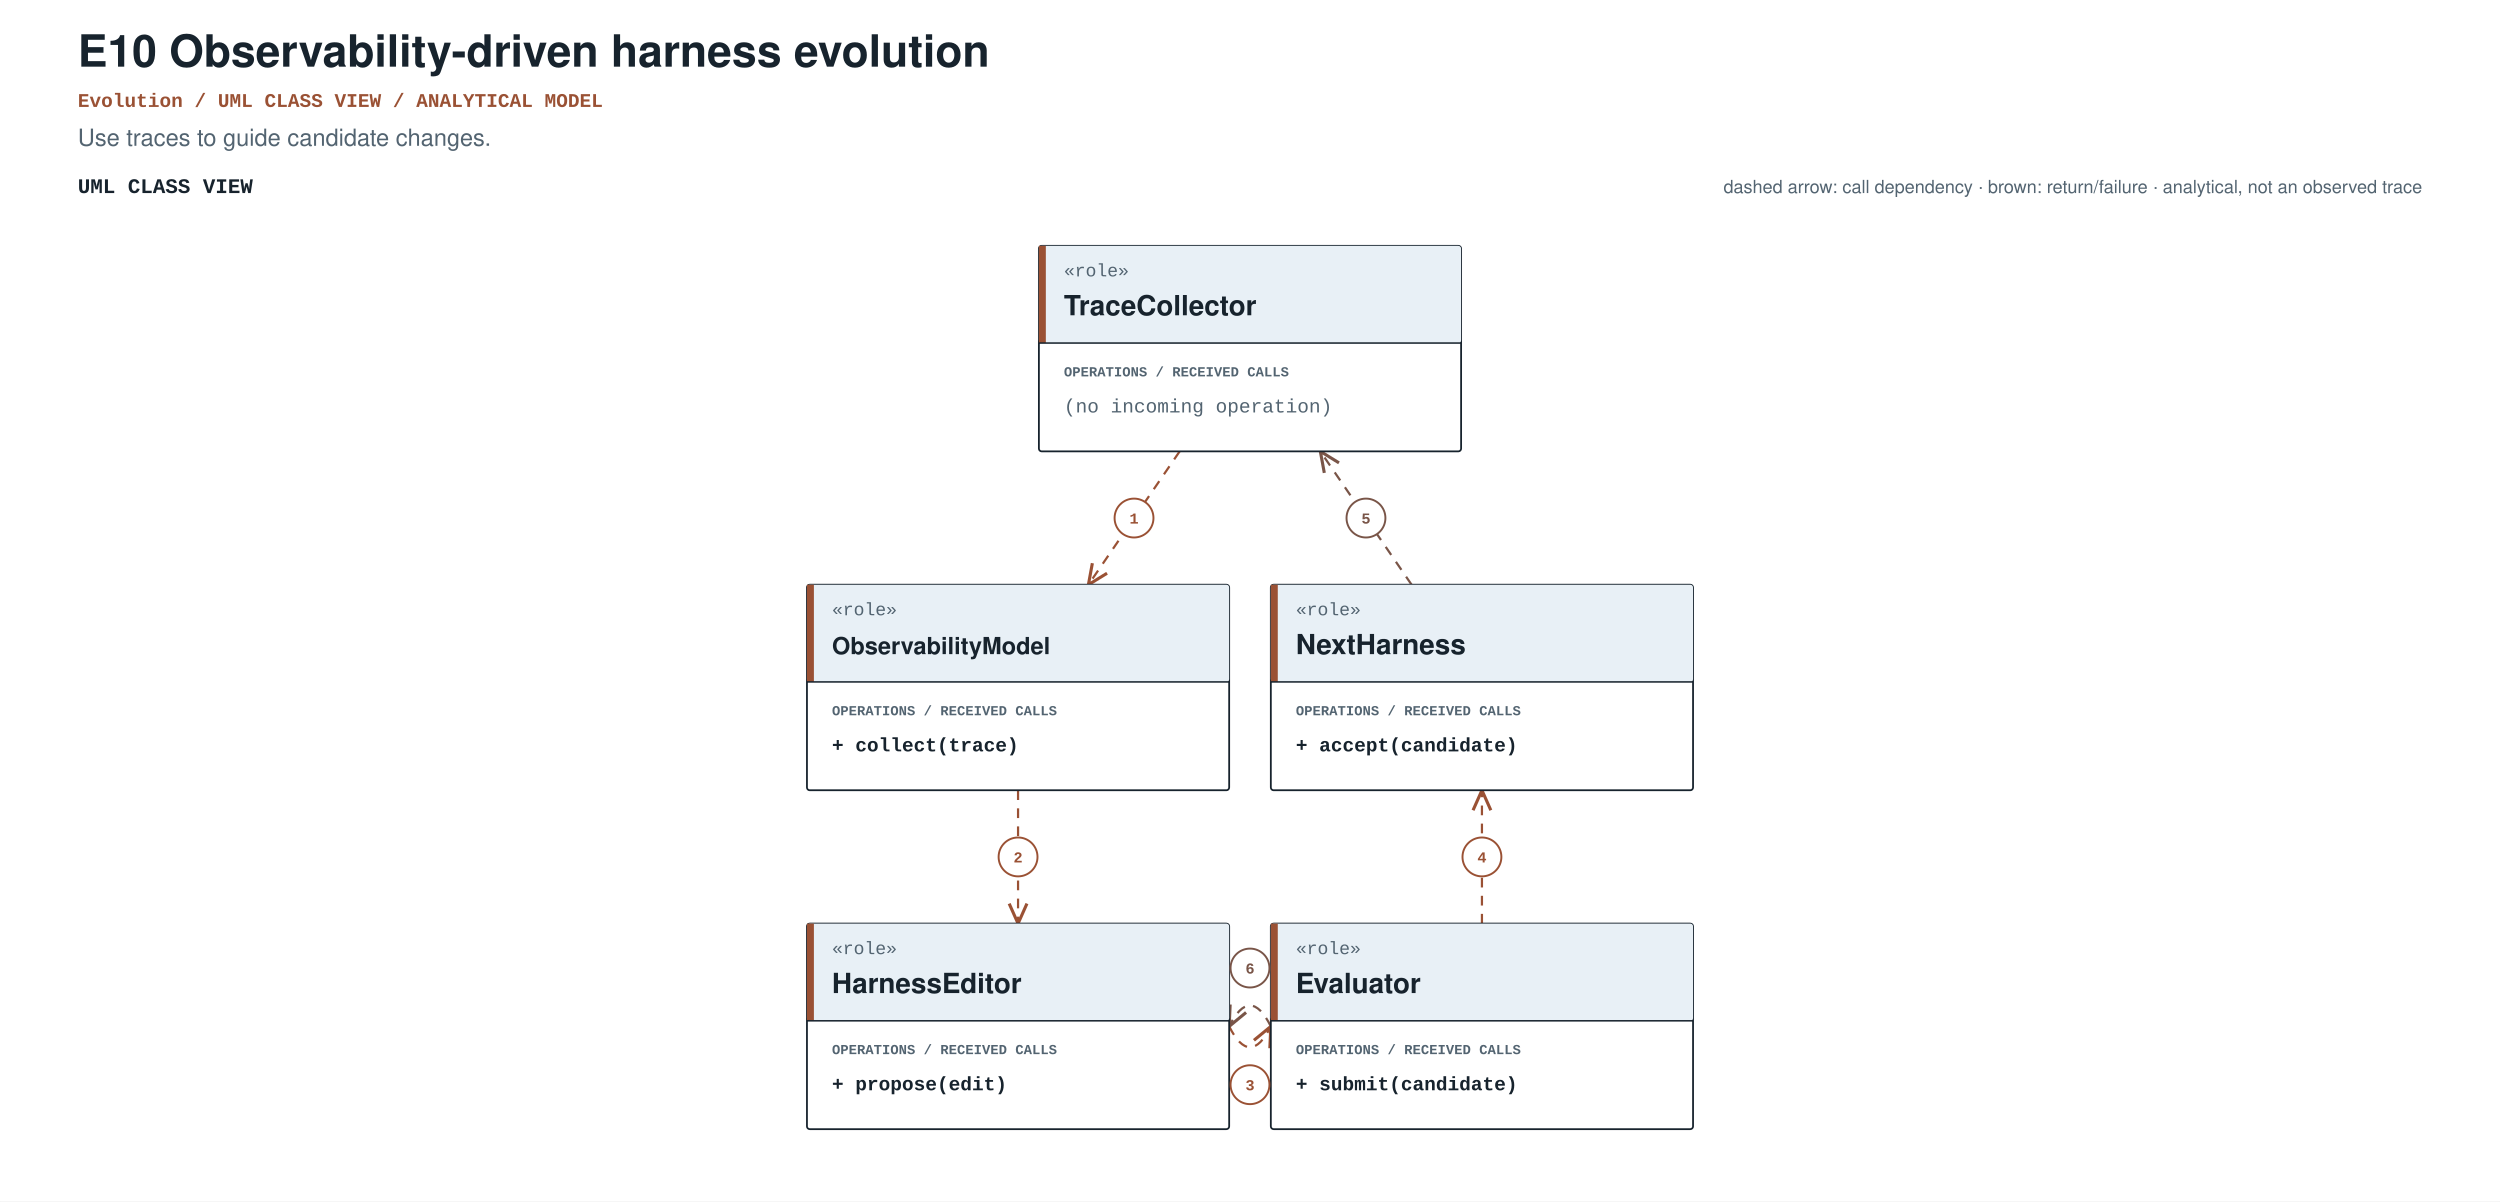
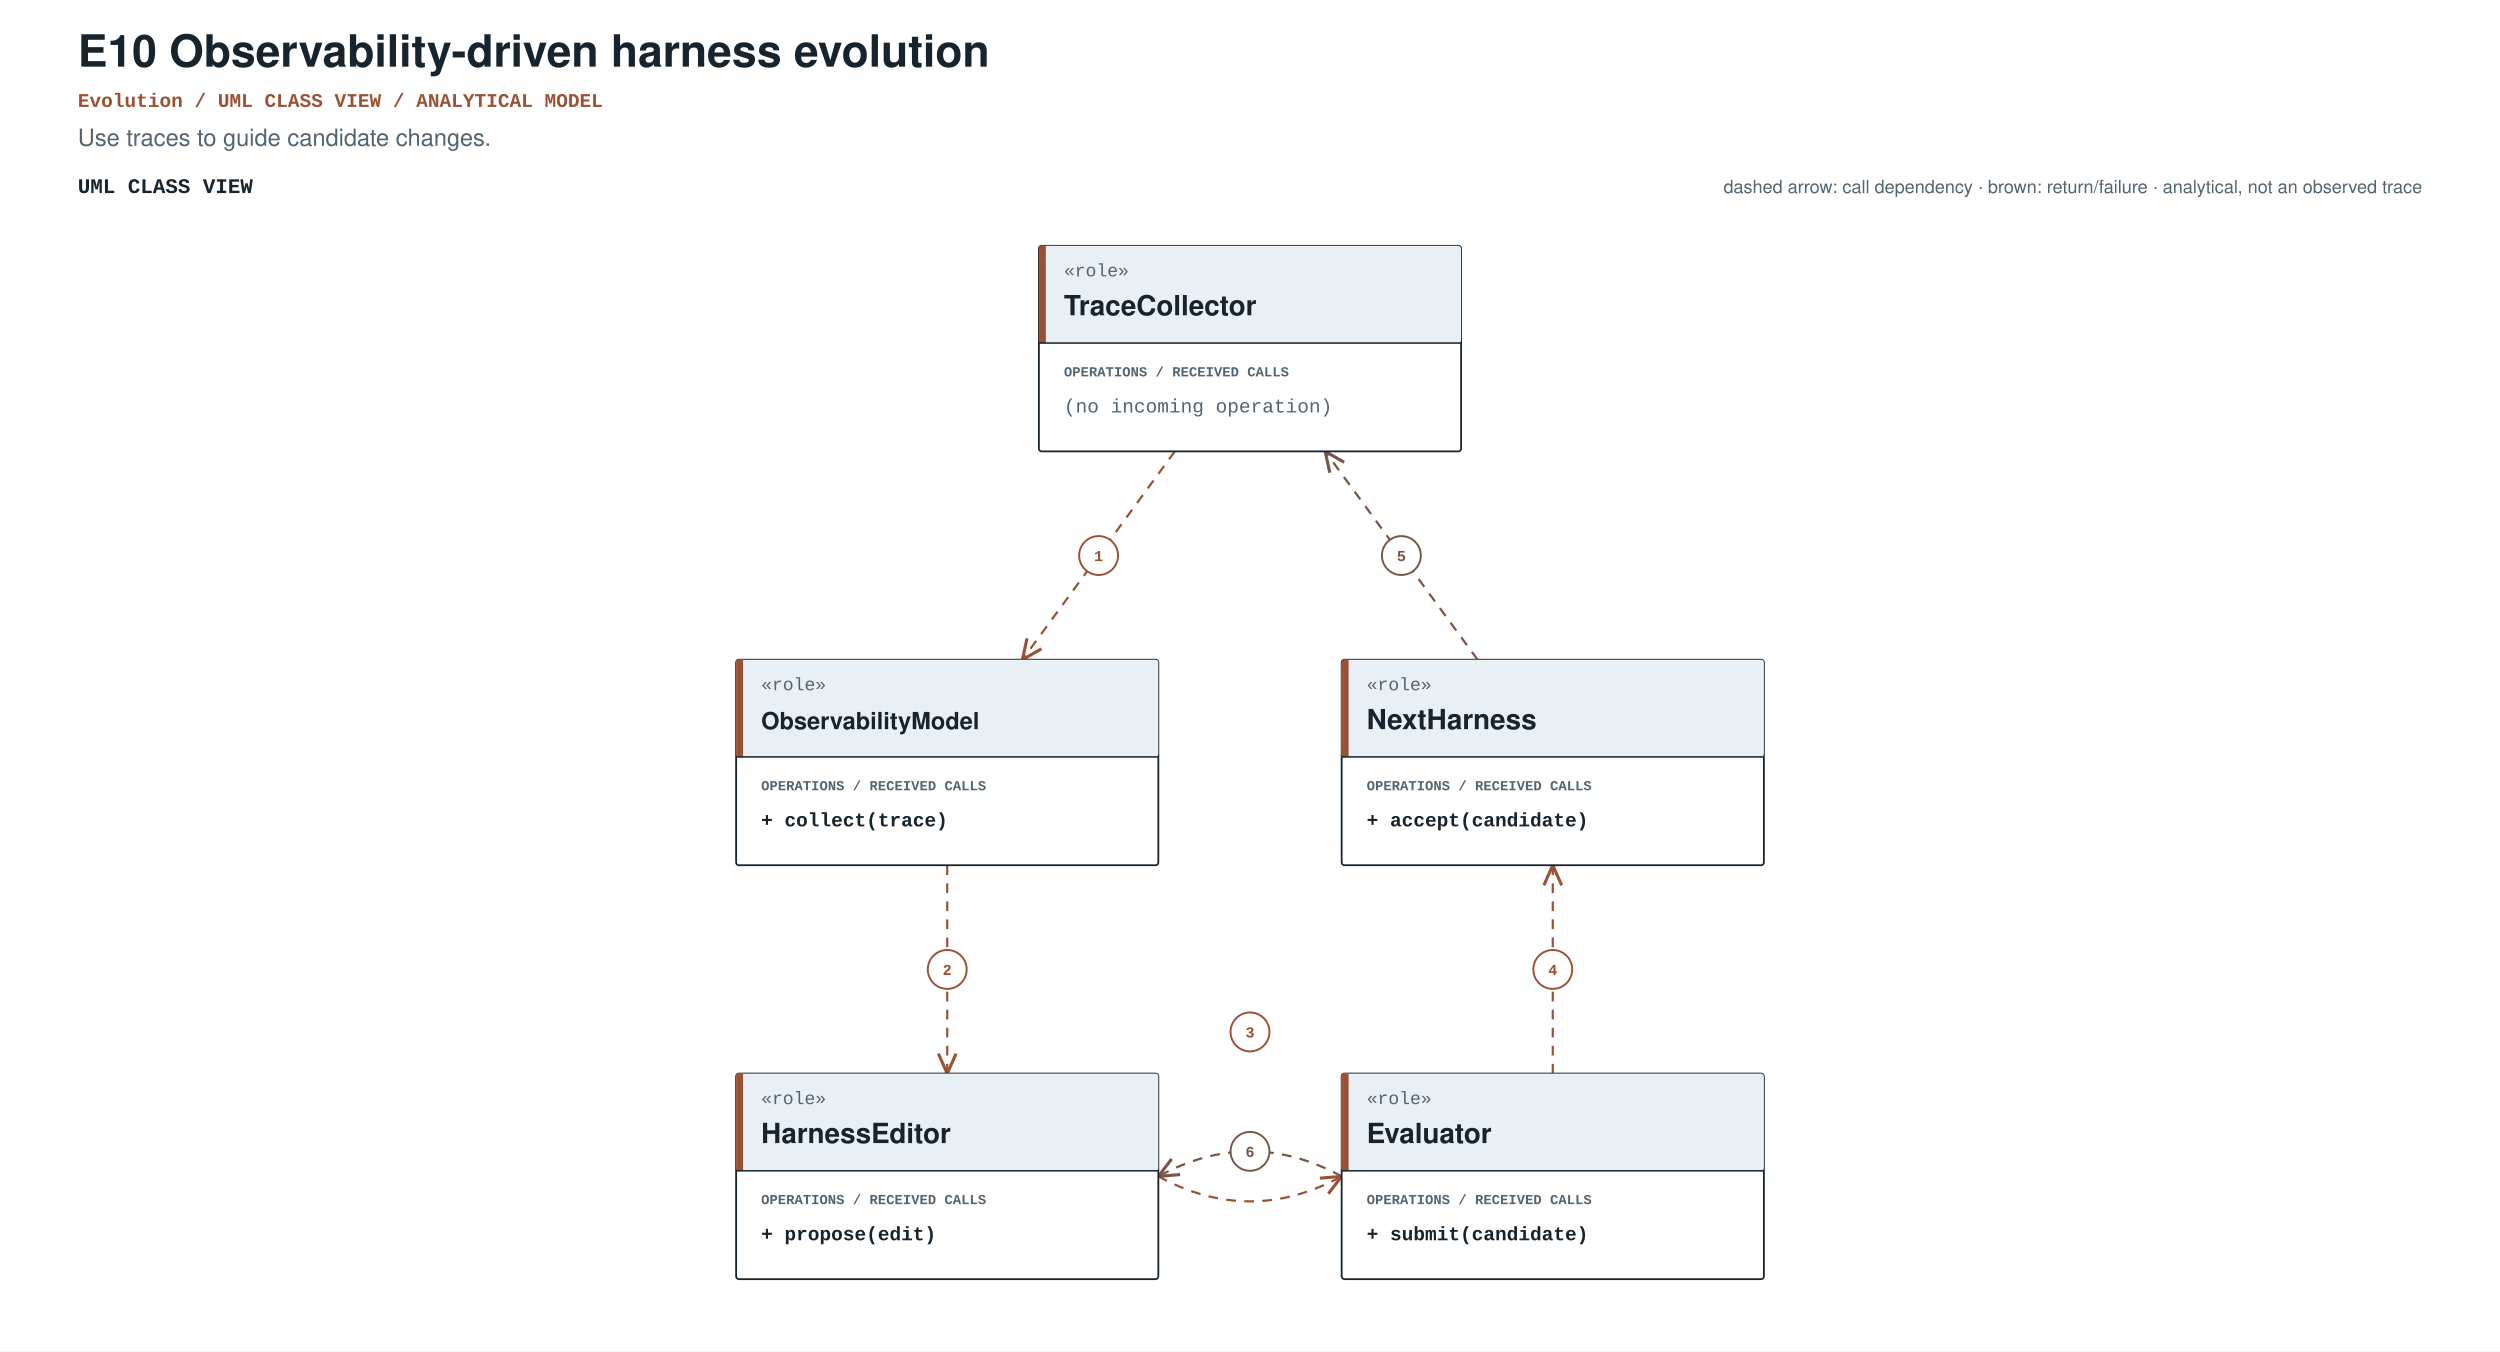
- <svg xmlns="http://www.w3.org/2000/svg" viewBox="0 0 1800 865" width="183mm" height="87.94mm" role="img" data-diagram-type="uml-class" data-pattern-id="E10" aria-labelledby="title-E10 desc-E10">
+ <svg xmlns="http://www.w3.org/2000/svg" viewBox="0 0 1800 973" width="183mm" height="98.92mm" role="img" data-diagram-type="uml-class" data-pattern-id="E10" aria-labelledby="title-E10 desc-E10">
  <defs>
    <marker id="umlOpenAccent" markerWidth="12" markerHeight="10" refX="10" refY="5" orient="auto" markerUnits="strokeWidth">
      <path d="M1,1 L10,5 L1,9" fill="none" stroke="#9A5134" stroke-width="1.4" />
    </marker>
    <marker id="umlOpenReturn" markerWidth="12" markerHeight="10" refX="10" refY="5" orient="auto" markerUnits="strokeWidth">
      <path d="M1,1 L10,5 L1,9" fill="none" stroke="#795548" stroke-width="1.4" />
    </marker>
  </defs>
-   <rect x="0" y="0" width="1800" height="865" rx="0" fill="#FFFFFF" stroke="none" stroke-width="1.2" />
+   <rect x="0" y="0" width="1800" height="973" rx="0" fill="#FFFFFF" stroke="none" stroke-width="1.2" />
  <text x="56" y="48" font-family="Helvetica Neue, Helvetica, Arial, sans-serif" font-size="32" font-weight="700" fill="#17232D" text-anchor="start">E10  Observability-driven harness evolution</text>
  <text x="56" y="77" font-family="Menlo, Monaco, Courier New, monospace" font-size="14" font-weight="700" fill="#9A5134" text-anchor="start">Evolution / UML CLASS VIEW / ANALYTICAL MODEL</text>
  <text font-family="Helvetica Neue, Helvetica, Arial, sans-serif" font-size="17" font-weight="400" fill="#536471" text-anchor="start">
    <tspan x="56" y="105">Use traces to guide candidate changes.</tspan>
  </text>
  <text x="56" y="139" font-family="Menlo, Monaco, Courier New, monospace" font-size="15" font-weight="700" fill="#17232D" text-anchor="start">UML CLASS VIEW</text>
  <text x="1744" y="139" font-family="Helvetica Neue, Helvetica, Arial, sans-serif" font-size="13" font-weight="400" fill="#536471" text-anchor="end">dashed arrow: call dependency · brown: return/failure · analytical, not an observed trace</text>
  <g class="dependency forward" data-source="TraceCollector" data-target="ObservabilityModel" data-numbers="1" data-messages="collect(trace)">
-     <path d="M 849.35 325 Q 816.5 373 783.65 421" fill="none" stroke="#9A5134" stroke-width="1.6" stroke-dasharray="7 6" marker-end="url(#umlOpenAccent)" />
+     <path d="M 845.87 325 Q 791 400 736.13 475" fill="none" stroke="#9A5134" stroke-width="1.6" stroke-dasharray="7 6" marker-end="url(#umlOpenAccent)" />
  </g>
  <g class="dependency forward" data-source="ObservabilityModel" data-target="HarnessEditor" data-numbers="2" data-messages="propose(edit)">
-     <path d="M 733 569 Q 733 617 733 665" fill="none" stroke="#9A5134" stroke-width="1.6" stroke-dasharray="7 6" marker-end="url(#umlOpenAccent)" />
+     <path d="M 682 623 Q 682 698 682 773" fill="none" stroke="#9A5134" stroke-width="1.6" stroke-dasharray="7 6" marker-end="url(#umlOpenAccent)" />
  </g>
  <g class="dependency forward" data-source="HarnessEditor" data-target="Evaluator" data-numbers="3" data-messages="submit(candidate)">
-     <path d="M 885 739 Q 900 769 915 739" fill="none" stroke="#9A5134" stroke-width="1.6" stroke-dasharray="7 6" marker-end="url(#umlOpenAccent)" />
+     <path d="M 834 847 Q 900 883 966 847" fill="none" stroke="#9A5134" stroke-width="1.6" stroke-dasharray="7 6" marker-end="url(#umlOpenAccent)" />
  </g>
  <g class="dependency forward" data-source="Evaluator" data-target="NextHarness" data-numbers="4" data-messages="accept(candidate)">
-     <path d="M 1067 665 Q 1067 617 1067 569" fill="none" stroke="#9A5134" stroke-width="1.6" stroke-dasharray="7 6" marker-end="url(#umlOpenAccent)" />
+     <path d="M 1118 773 Q 1118 698 1118 623" fill="none" stroke="#9A5134" stroke-width="1.6" stroke-dasharray="7 6" marker-end="url(#umlOpenAccent)" />
  </g>
  <g class="dependency return-or-failure" data-source="NextHarness" data-target="TraceCollector" data-numbers="5" data-messages="observe(trace)">
-     <path d="M 1016.35 421 Q 983.5 373 950.65 325" fill="none" stroke="#795548" stroke-width="1.6" stroke-dasharray="7 6" marker-end="url(#umlOpenReturn)" />
+     <path d="M 1063.87 475 Q 1009 400 954.13 325" fill="none" stroke="#795548" stroke-width="1.6" stroke-dasharray="7 6" marker-end="url(#umlOpenReturn)" />
  </g>
  <g class="dependency return-or-failure" data-source="Evaluator" data-target="HarnessEditor" data-numbers="6" data-messages="revise(failure)">
-     <path d="M 915 739 Q 900 709 885 739" fill="none" stroke="#795548" stroke-width="1.6" stroke-dasharray="7 6" marker-end="url(#umlOpenReturn)" />
+     <path d="M 966 847 Q 900 811 834 847" fill="none" stroke="#795548" stroke-width="1.6" stroke-dasharray="7 6" marker-end="url(#umlOpenReturn)" />
  </g>
  <g class="class-node" data-participant="TraceCollector" data-role="TraceCollector" data-layer="0">
    <rect x="748" y="177" width="304" height="148" rx="2" fill="#FFFFFF" stroke="#17232D" stroke-width="1.3" class="class-box" />
    <rect x="748" y="177" width="304" height="70" rx="2" fill="#E8F0F6" stroke="none" stroke-width="1.2" class="class-header" />
    <rect x="748" y="177" width="5" height="70" rx="0" fill="#9A5134" stroke="none" stroke-width="1.2" class="class-accent" />
    <text x="766" y="199" font-family="Menlo, Monaco, Courier New, monospace" font-size="13" font-weight="400" fill="#536471" text-anchor="start" class="class-stereotype">«role»</text>
    <text x="766" y="227" font-family="Helvetica Neue, Helvetica, Arial, sans-serif" font-size="20" font-weight="700" fill="#17232D" text-anchor="start" class="class-name">TraceCollector</text>
    <line x1="748" y1="247" x2="1052" y2="247" stroke="#17232D" stroke-width="1.1" />
    <text x="766" y="271" font-family="Menlo, Monaco, Courier New, monospace" font-size="10" font-weight="700" fill="#536471" text-anchor="start" class="class-compartment-label">OPERATIONS / RECEIVED CALLS</text>
    <text x="766" y="297" font-family="Menlo, Monaco, Courier New, monospace" font-size="14" font-weight="400" fill="#536471" text-anchor="start" class="class-operation">(no incoming operation)</text>
  </g>
  <g class="class-node" data-participant="ObservabilityModel" data-role="ObservabilityModel" data-layer="1">
-     <rect x="581" y="421" width="304" height="148" rx="2" fill="#FFFFFF" stroke="#17232D" stroke-width="1.3" class="class-box" />
-     <rect x="581" y="421" width="304" height="70" rx="2" fill="#E8F0F6" stroke="none" stroke-width="1.2" class="class-header" />
-     <rect x="581" y="421" width="5" height="70" rx="0" fill="#9A5134" stroke="none" stroke-width="1.2" class="class-accent" />
-     <text x="599" y="443" font-family="Menlo, Monaco, Courier New, monospace" font-size="13" font-weight="400" fill="#536471" text-anchor="start" class="class-stereotype">«role»</text>
-     <text x="599" y="471" font-family="Helvetica Neue, Helvetica, Arial, sans-serif" font-size="17" font-weight="700" fill="#17232D" text-anchor="start" class="class-name">ObservabilityModel</text>
-     <line x1="581" y1="491" x2="885" y2="491" stroke="#17232D" stroke-width="1.1" />
-     <text x="599" y="515" font-family="Menlo, Monaco, Courier New, monospace" font-size="10" font-weight="700" fill="#536471" text-anchor="start" class="class-compartment-label">OPERATIONS / RECEIVED CALLS</text>
-     <text x="599" y="541" font-family="Menlo, Monaco, Courier New, monospace" font-size="14" font-weight="600" fill="#17232D" text-anchor="start" class="class-operation">+ collect(trace)</text>
+     <rect x="530" y="475" width="304" height="148" rx="2" fill="#FFFFFF" stroke="#17232D" stroke-width="1.3" class="class-box" />
+     <rect x="530" y="475" width="304" height="70" rx="2" fill="#E8F0F6" stroke="none" stroke-width="1.2" class="class-header" />
+     <rect x="530" y="475" width="5" height="70" rx="0" fill="#9A5134" stroke="none" stroke-width="1.2" class="class-accent" />
+     <text x="548" y="497" font-family="Menlo, Monaco, Courier New, monospace" font-size="13" font-weight="400" fill="#536471" text-anchor="start" class="class-stereotype">«role»</text>
+     <text x="548" y="525" font-family="Helvetica Neue, Helvetica, Arial, sans-serif" font-size="17" font-weight="700" fill="#17232D" text-anchor="start" class="class-name">ObservabilityModel</text>
+     <line x1="530" y1="545" x2="834" y2="545" stroke="#17232D" stroke-width="1.1" />
+     <text x="548" y="569" font-family="Menlo, Monaco, Courier New, monospace" font-size="10" font-weight="700" fill="#536471" text-anchor="start" class="class-compartment-label">OPERATIONS / RECEIVED CALLS</text>
+     <text x="548" y="595" font-family="Menlo, Monaco, Courier New, monospace" font-size="14" font-weight="600" fill="#17232D" text-anchor="start" class="class-operation">+ collect(trace)</text>
  </g>
  <g class="class-node" data-participant="HarnessEditor" data-role="HarnessEditor" data-layer="2">
-     <rect x="581" y="665" width="304" height="148" rx="2" fill="#FFFFFF" stroke="#17232D" stroke-width="1.3" class="class-box" />
-     <rect x="581" y="665" width="304" height="70" rx="2" fill="#E8F0F6" stroke="none" stroke-width="1.2" class="class-header" />
-     <rect x="581" y="665" width="5" height="70" rx="0" fill="#9A5134" stroke="none" stroke-width="1.2" class="class-accent" />
-     <text x="599" y="687" font-family="Menlo, Monaco, Courier New, monospace" font-size="13" font-weight="400" fill="#536471" text-anchor="start" class="class-stereotype">«role»</text>
-     <text x="599" y="715" font-family="Helvetica Neue, Helvetica, Arial, sans-serif" font-size="20" font-weight="700" fill="#17232D" text-anchor="start" class="class-name">HarnessEditor</text>
-     <line x1="581" y1="735" x2="885" y2="735" stroke="#17232D" stroke-width="1.1" />
-     <text x="599" y="759" font-family="Menlo, Monaco, Courier New, monospace" font-size="10" font-weight="700" fill="#536471" text-anchor="start" class="class-compartment-label">OPERATIONS / RECEIVED CALLS</text>
-     <text x="599" y="785" font-family="Menlo, Monaco, Courier New, monospace" font-size="14" font-weight="600" fill="#17232D" text-anchor="start" class="class-operation">+ propose(edit)</text>
+     <rect x="530" y="773" width="304" height="148" rx="2" fill="#FFFFFF" stroke="#17232D" stroke-width="1.3" class="class-box" />
+     <rect x="530" y="773" width="304" height="70" rx="2" fill="#E8F0F6" stroke="none" stroke-width="1.2" class="class-header" />
+     <rect x="530" y="773" width="5" height="70" rx="0" fill="#9A5134" stroke="none" stroke-width="1.2" class="class-accent" />
+     <text x="548" y="795" font-family="Menlo, Monaco, Courier New, monospace" font-size="13" font-weight="400" fill="#536471" text-anchor="start" class="class-stereotype">«role»</text>
+     <text x="548" y="823" font-family="Helvetica Neue, Helvetica, Arial, sans-serif" font-size="20" font-weight="700" fill="#17232D" text-anchor="start" class="class-name">HarnessEditor</text>
+     <line x1="530" y1="843" x2="834" y2="843" stroke="#17232D" stroke-width="1.1" />
+     <text x="548" y="867" font-family="Menlo, Monaco, Courier New, monospace" font-size="10" font-weight="700" fill="#536471" text-anchor="start" class="class-compartment-label">OPERATIONS / RECEIVED CALLS</text>
+     <text x="548" y="893" font-family="Menlo, Monaco, Courier New, monospace" font-size="14" font-weight="600" fill="#17232D" text-anchor="start" class="class-operation">+ propose(edit)</text>
  </g>
  <g class="class-node" data-participant="Evaluator" data-role="Evaluator" data-layer="2">
-     <rect x="915" y="665" width="304" height="148" rx="2" fill="#FFFFFF" stroke="#17232D" stroke-width="1.3" class="class-box" />
-     <rect x="915" y="665" width="304" height="70" rx="2" fill="#E8F0F6" stroke="none" stroke-width="1.2" class="class-header" />
-     <rect x="915" y="665" width="5" height="70" rx="0" fill="#9A5134" stroke="none" stroke-width="1.2" class="class-accent" />
-     <text x="933" y="687" font-family="Menlo, Monaco, Courier New, monospace" font-size="13" font-weight="400" fill="#536471" text-anchor="start" class="class-stereotype">«role»</text>
-     <text x="933" y="715" font-family="Helvetica Neue, Helvetica, Arial, sans-serif" font-size="20" font-weight="700" fill="#17232D" text-anchor="start" class="class-name">Evaluator</text>
-     <line x1="915" y1="735" x2="1219" y2="735" stroke="#17232D" stroke-width="1.1" />
-     <text x="933" y="759" font-family="Menlo, Monaco, Courier New, monospace" font-size="10" font-weight="700" fill="#536471" text-anchor="start" class="class-compartment-label">OPERATIONS / RECEIVED CALLS</text>
-     <text x="933" y="785" font-family="Menlo, Monaco, Courier New, monospace" font-size="14" font-weight="600" fill="#17232D" text-anchor="start" class="class-operation">+ submit(candidate)</text>
+     <rect x="966" y="773" width="304" height="148" rx="2" fill="#FFFFFF" stroke="#17232D" stroke-width="1.3" class="class-box" />
+     <rect x="966" y="773" width="304" height="70" rx="2" fill="#E8F0F6" stroke="none" stroke-width="1.2" class="class-header" />
+     <rect x="966" y="773" width="5" height="70" rx="0" fill="#9A5134" stroke="none" stroke-width="1.2" class="class-accent" />
+     <text x="984" y="795" font-family="Menlo, Monaco, Courier New, monospace" font-size="13" font-weight="400" fill="#536471" text-anchor="start" class="class-stereotype">«role»</text>
+     <text x="984" y="823" font-family="Helvetica Neue, Helvetica, Arial, sans-serif" font-size="20" font-weight="700" fill="#17232D" text-anchor="start" class="class-name">Evaluator</text>
+     <line x1="966" y1="843" x2="1270" y2="843" stroke="#17232D" stroke-width="1.1" />
+     <text x="984" y="867" font-family="Menlo, Monaco, Courier New, monospace" font-size="10" font-weight="700" fill="#536471" text-anchor="start" class="class-compartment-label">OPERATIONS / RECEIVED CALLS</text>
+     <text x="984" y="893" font-family="Menlo, Monaco, Courier New, monospace" font-size="14" font-weight="600" fill="#17232D" text-anchor="start" class="class-operation">+ submit(candidate)</text>
  </g>
  <g class="class-node" data-participant="NextHarness" data-role="NextHarness" data-layer="1">
-     <rect x="915" y="421" width="304" height="148" rx="2" fill="#FFFFFF" stroke="#17232D" stroke-width="1.3" class="class-box" />
-     <rect x="915" y="421" width="304" height="70" rx="2" fill="#E8F0F6" stroke="none" stroke-width="1.2" class="class-header" />
-     <rect x="915" y="421" width="5" height="70" rx="0" fill="#9A5134" stroke="none" stroke-width="1.2" class="class-accent" />
-     <text x="933" y="443" font-family="Menlo, Monaco, Courier New, monospace" font-size="13" font-weight="400" fill="#536471" text-anchor="start" class="class-stereotype">«role»</text>
-     <text x="933" y="471" font-family="Helvetica Neue, Helvetica, Arial, sans-serif" font-size="20" font-weight="700" fill="#17232D" text-anchor="start" class="class-name">NextHarness</text>
-     <line x1="915" y1="491" x2="1219" y2="491" stroke="#17232D" stroke-width="1.1" />
-     <text x="933" y="515" font-family="Menlo, Monaco, Courier New, monospace" font-size="10" font-weight="700" fill="#536471" text-anchor="start" class="class-compartment-label">OPERATIONS / RECEIVED CALLS</text>
-     <text x="933" y="541" font-family="Menlo, Monaco, Courier New, monospace" font-size="14" font-weight="600" fill="#17232D" text-anchor="start" class="class-operation">+ accept(candidate)</text>
+     <rect x="966" y="475" width="304" height="148" rx="2" fill="#FFFFFF" stroke="#17232D" stroke-width="1.3" class="class-box" />
+     <rect x="966" y="475" width="304" height="70" rx="2" fill="#E8F0F6" stroke="none" stroke-width="1.2" class="class-header" />
+     <rect x="966" y="475" width="5" height="70" rx="0" fill="#9A5134" stroke="none" stroke-width="1.2" class="class-accent" />
+     <text x="984" y="497" font-family="Menlo, Monaco, Courier New, monospace" font-size="13" font-weight="400" fill="#536471" text-anchor="start" class="class-stereotype">«role»</text>
+     <text x="984" y="525" font-family="Helvetica Neue, Helvetica, Arial, sans-serif" font-size="20" font-weight="700" fill="#17232D" text-anchor="start" class="class-name">NextHarness</text>
+     <line x1="966" y1="545" x2="1270" y2="545" stroke="#17232D" stroke-width="1.1" />
+     <text x="984" y="569" font-family="Menlo, Monaco, Courier New, monospace" font-size="10" font-weight="700" fill="#536471" text-anchor="start" class="class-compartment-label">OPERATIONS / RECEIVED CALLS</text>
+     <text x="984" y="595" font-family="Menlo, Monaco, Courier New, monospace" font-size="14" font-weight="600" fill="#17232D" text-anchor="start" class="class-operation">+ accept(candidate)</text>
  </g>
  <g class="dependency-badge">
-     <circle cx="816.5" cy="373" r="14" fill="#FFFFFF" stroke="#9A5134" stroke-width="1.4" />
-     <text x="816.5" y="377" font-family="Menlo, Monaco, Courier New, monospace" font-size="11" font-weight="700" fill="#9A5134" text-anchor="middle">1</text>
+     <circle cx="791" cy="400" r="14" fill="#FFFFFF" stroke="#9A5134" stroke-width="1.4" />
+     <text x="791" y="404" font-family="Menlo, Monaco, Courier New, monospace" font-size="11" font-weight="700" fill="#9A5134" text-anchor="middle">1</text>
  </g>
  <g class="dependency-badge">
-     <circle cx="733" cy="617" r="14" fill="#FFFFFF" stroke="#9A5134" stroke-width="1.4" />
-     <text x="733" y="621" font-family="Menlo, Monaco, Courier New, monospace" font-size="11" font-weight="700" fill="#9A5134" text-anchor="middle">2</text>
+     <circle cx="682" cy="698" r="14" fill="#FFFFFF" stroke="#9A5134" stroke-width="1.4" />
+     <text x="682" y="702" font-family="Menlo, Monaco, Courier New, monospace" font-size="11" font-weight="700" fill="#9A5134" text-anchor="middle">2</text>
  </g>
  <g class="dependency-badge">
-     <circle cx="900" cy="781" r="14" fill="#FFFFFF" stroke="#9A5134" stroke-width="1.4" />
-     <text x="900" y="785" font-family="Menlo, Monaco, Courier New, monospace" font-size="11" font-weight="700" fill="#9A5134" text-anchor="middle">3</text>
+     <circle cx="900" cy="743" r="14" fill="#FFFFFF" stroke="#9A5134" stroke-width="1.4" />
+     <text x="900" y="747" font-family="Menlo, Monaco, Courier New, monospace" font-size="11" font-weight="700" fill="#9A5134" text-anchor="middle">3</text>
  </g>
  <g class="dependency-badge">
-     <circle cx="1067" cy="617" r="14" fill="#FFFFFF" stroke="#9A5134" stroke-width="1.4" />
-     <text x="1067" y="621" font-family="Menlo, Monaco, Courier New, monospace" font-size="11" font-weight="700" fill="#9A5134" text-anchor="middle">4</text>
+     <circle cx="1118" cy="698" r="14" fill="#FFFFFF" stroke="#9A5134" stroke-width="1.4" />
+     <text x="1118" y="702" font-family="Menlo, Monaco, Courier New, monospace" font-size="11" font-weight="700" fill="#9A5134" text-anchor="middle">4</text>
  </g>
  <g class="dependency-badge">
-     <circle cx="983.5" cy="373" r="14" fill="#FFFFFF" stroke="#795548" stroke-width="1.4" />
-     <text x="983.5" y="377" font-family="Menlo, Monaco, Courier New, monospace" font-size="11" font-weight="700" fill="#795548" text-anchor="middle">5</text>
+     <circle cx="1009" cy="400" r="14" fill="#FFFFFF" stroke="#795548" stroke-width="1.4" />
+     <text x="1009" y="404" font-family="Menlo, Monaco, Courier New, monospace" font-size="11" font-weight="700" fill="#795548" text-anchor="middle">5</text>
  </g>
  <g class="dependency-badge">
-     <circle cx="900" cy="697" r="14" fill="#FFFFFF" stroke="#795548" stroke-width="1.4" />
-     <text x="900" y="701" font-family="Menlo, Monaco, Courier New, monospace" font-size="11" font-weight="700" fill="#795548" text-anchor="middle">6</text>
+     <circle cx="900" cy="829" r="14" fill="#FFFFFF" stroke="#795548" stroke-width="1.4" />
+     <text x="900" y="833" font-family="Menlo, Monaco, Courier New, monospace" font-size="11" font-weight="700" fill="#795548" text-anchor="middle">6</text>
  </g>
</svg>
